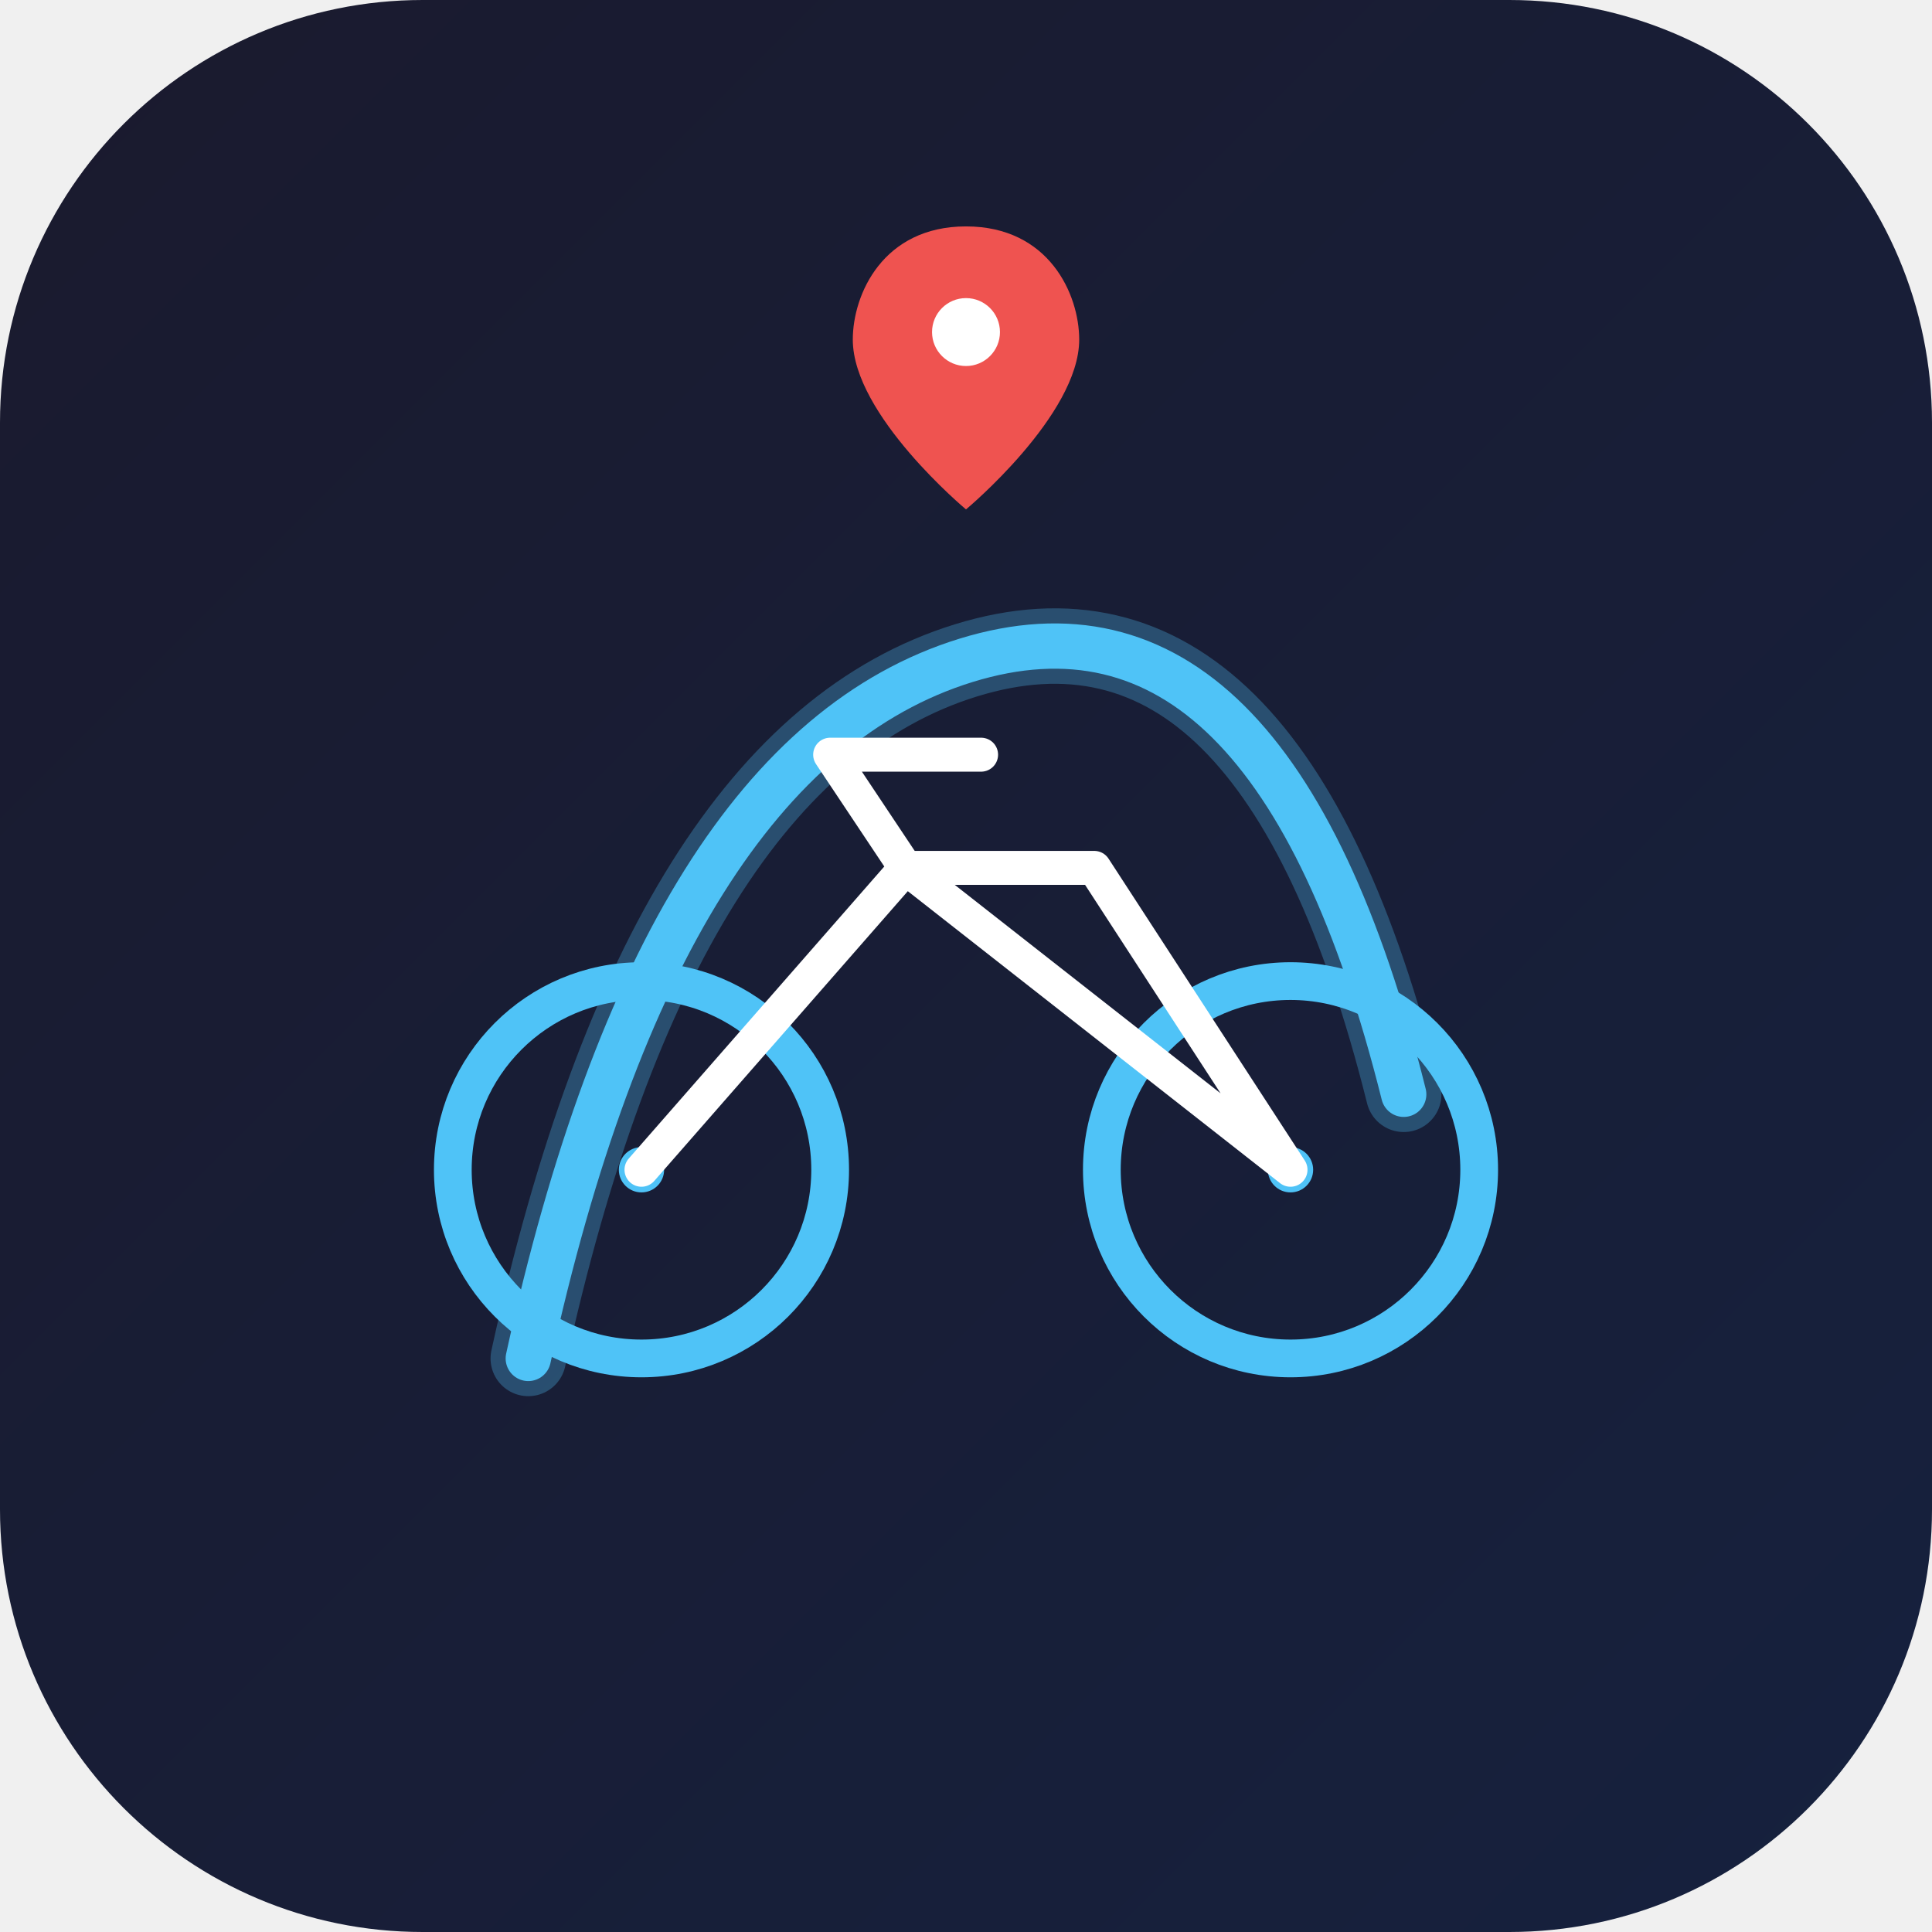
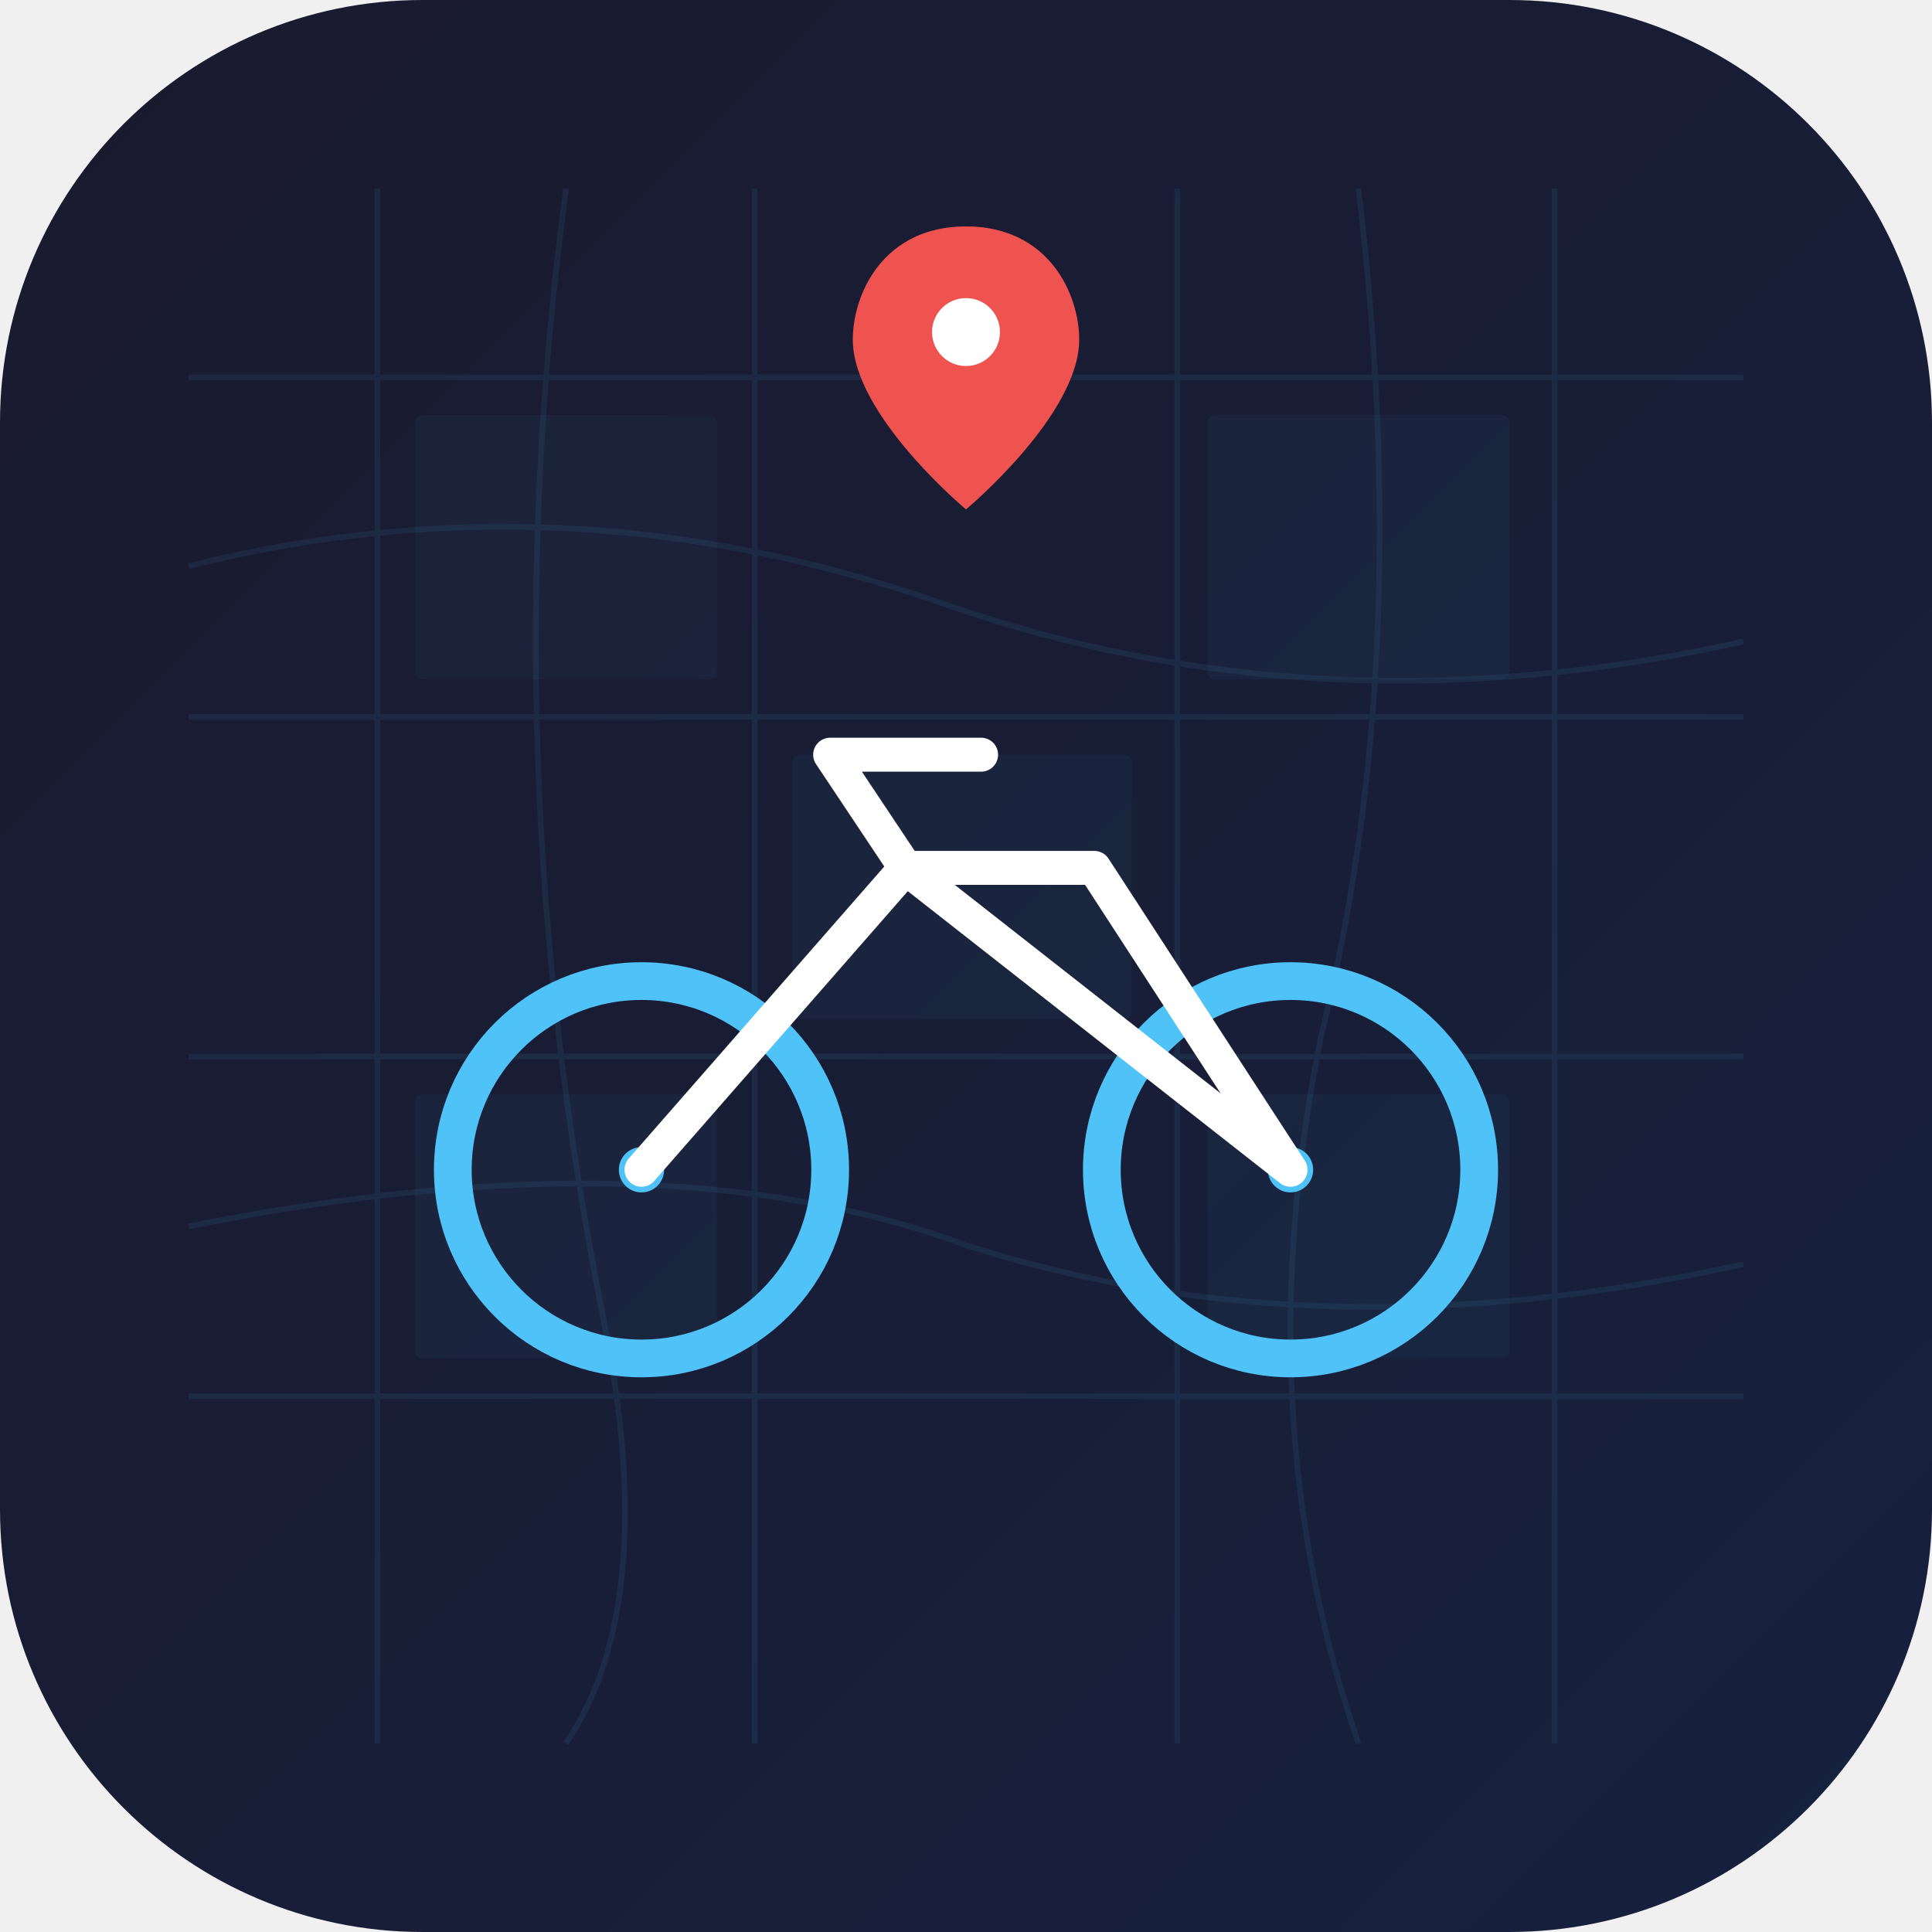
<svg xmlns="http://www.w3.org/2000/svg" viewBox="0 0 1024 1024">
  <defs>
    <linearGradient id="bg" x1="0" y1="0" x2="1" y2="1">
      <stop offset="0%" stop-color="#1a1a2e" />
      <stop offset="100%" stop-color="#16213e" />
    </linearGradient>
  </defs>
  <rect width="1024" height="1024" rx="224" fill="url(#bg)" />
-   <path d="M280 720 Q350 400 512 350 Q674 300 744 580" fill="none" stroke="#4fc3f7" stroke-width="40" stroke-linecap="round" opacity="0.3" />
-   <path d="M280 720 Q350 400 512 350 Q674 300 744 580" fill="none" stroke="#4fc3f7" stroke-width="24" stroke-linecap="round" />
+   <g opacity="0.08" stroke="#4fc3f7" stroke-width="3" fill="none">
+     <line x1="100" y1="200" x2="924" y2="200" />
+     <line x1="100" y1="380" x2="924" y2="380" />
+     <line x1="100" y1="560" x2="924" y2="560" />
+     <line x1="100" y1="740" x2="924" y2="740" />
+     <line x1="200" y1="100" x2="200" y2="924" />
+     <line x1="400" y1="100" x2="400" y2="924" />
+     <line x1="624" y1="100" x2="624" y2="924" />
+     <line x1="824" y1="100" x2="824" y2="924" />
+     <path d="M100 300 Q300 250 500 320 Q700 390 924 340" />
+     <path d="M100 650 Q350 600 512 660 Q700 720 924 670" />
+     <path d="M300 100 Q260 400 320 700 Q350 850 300 924" />
+     <path d="M720 100 Q750 350 700 550 Q660 750 720 924" />
+   </g>
+   <g opacity="0.04" fill="#4fc3f7">
+     <rect x="220" y="220" width="160" height="140" rx="4" />
+     <rect x="420" y="400" width="180" height="140" rx="4" />
+     <rect x="640" y="220" width="160" height="140" rx="4" />
+     <rect x="220" y="580" width="160" height="140" rx="4" />
+     <rect x="640" y="580" width="160" height="140" rx="4" />
+   </g>
  <circle cx="340" cy="620" r="100" fill="none" stroke="#4fc3f7" stroke-width="20" />
  <circle cx="340" cy="620" r="12" fill="#4fc3f7" />
  <circle cx="684" cy="620" r="100" fill="none" stroke="#4fc3f7" stroke-width="20" />
  <circle cx="684" cy="620" r="12" fill="#4fc3f7" />
  <path d="M340 620 L480 460 L684 620 M480 460 L580 460 L684 620 M480 460 L440 400 L520 400" fill="none" stroke="white" stroke-width="18" stroke-linecap="round" stroke-linejoin="round" />
  <g transform="translate(512, 200)">
    <path d="M0 -80 C-44 -80 -60 -44 -60 -20 C-60 20 0 70 0 70 C0 70 60 20 60 -20 C60 -44 44 -80 0 -80Z" fill="#ef5350" />
    <circle cx="0" cy="-24" r="18" fill="white" />
  </g>
</svg>
